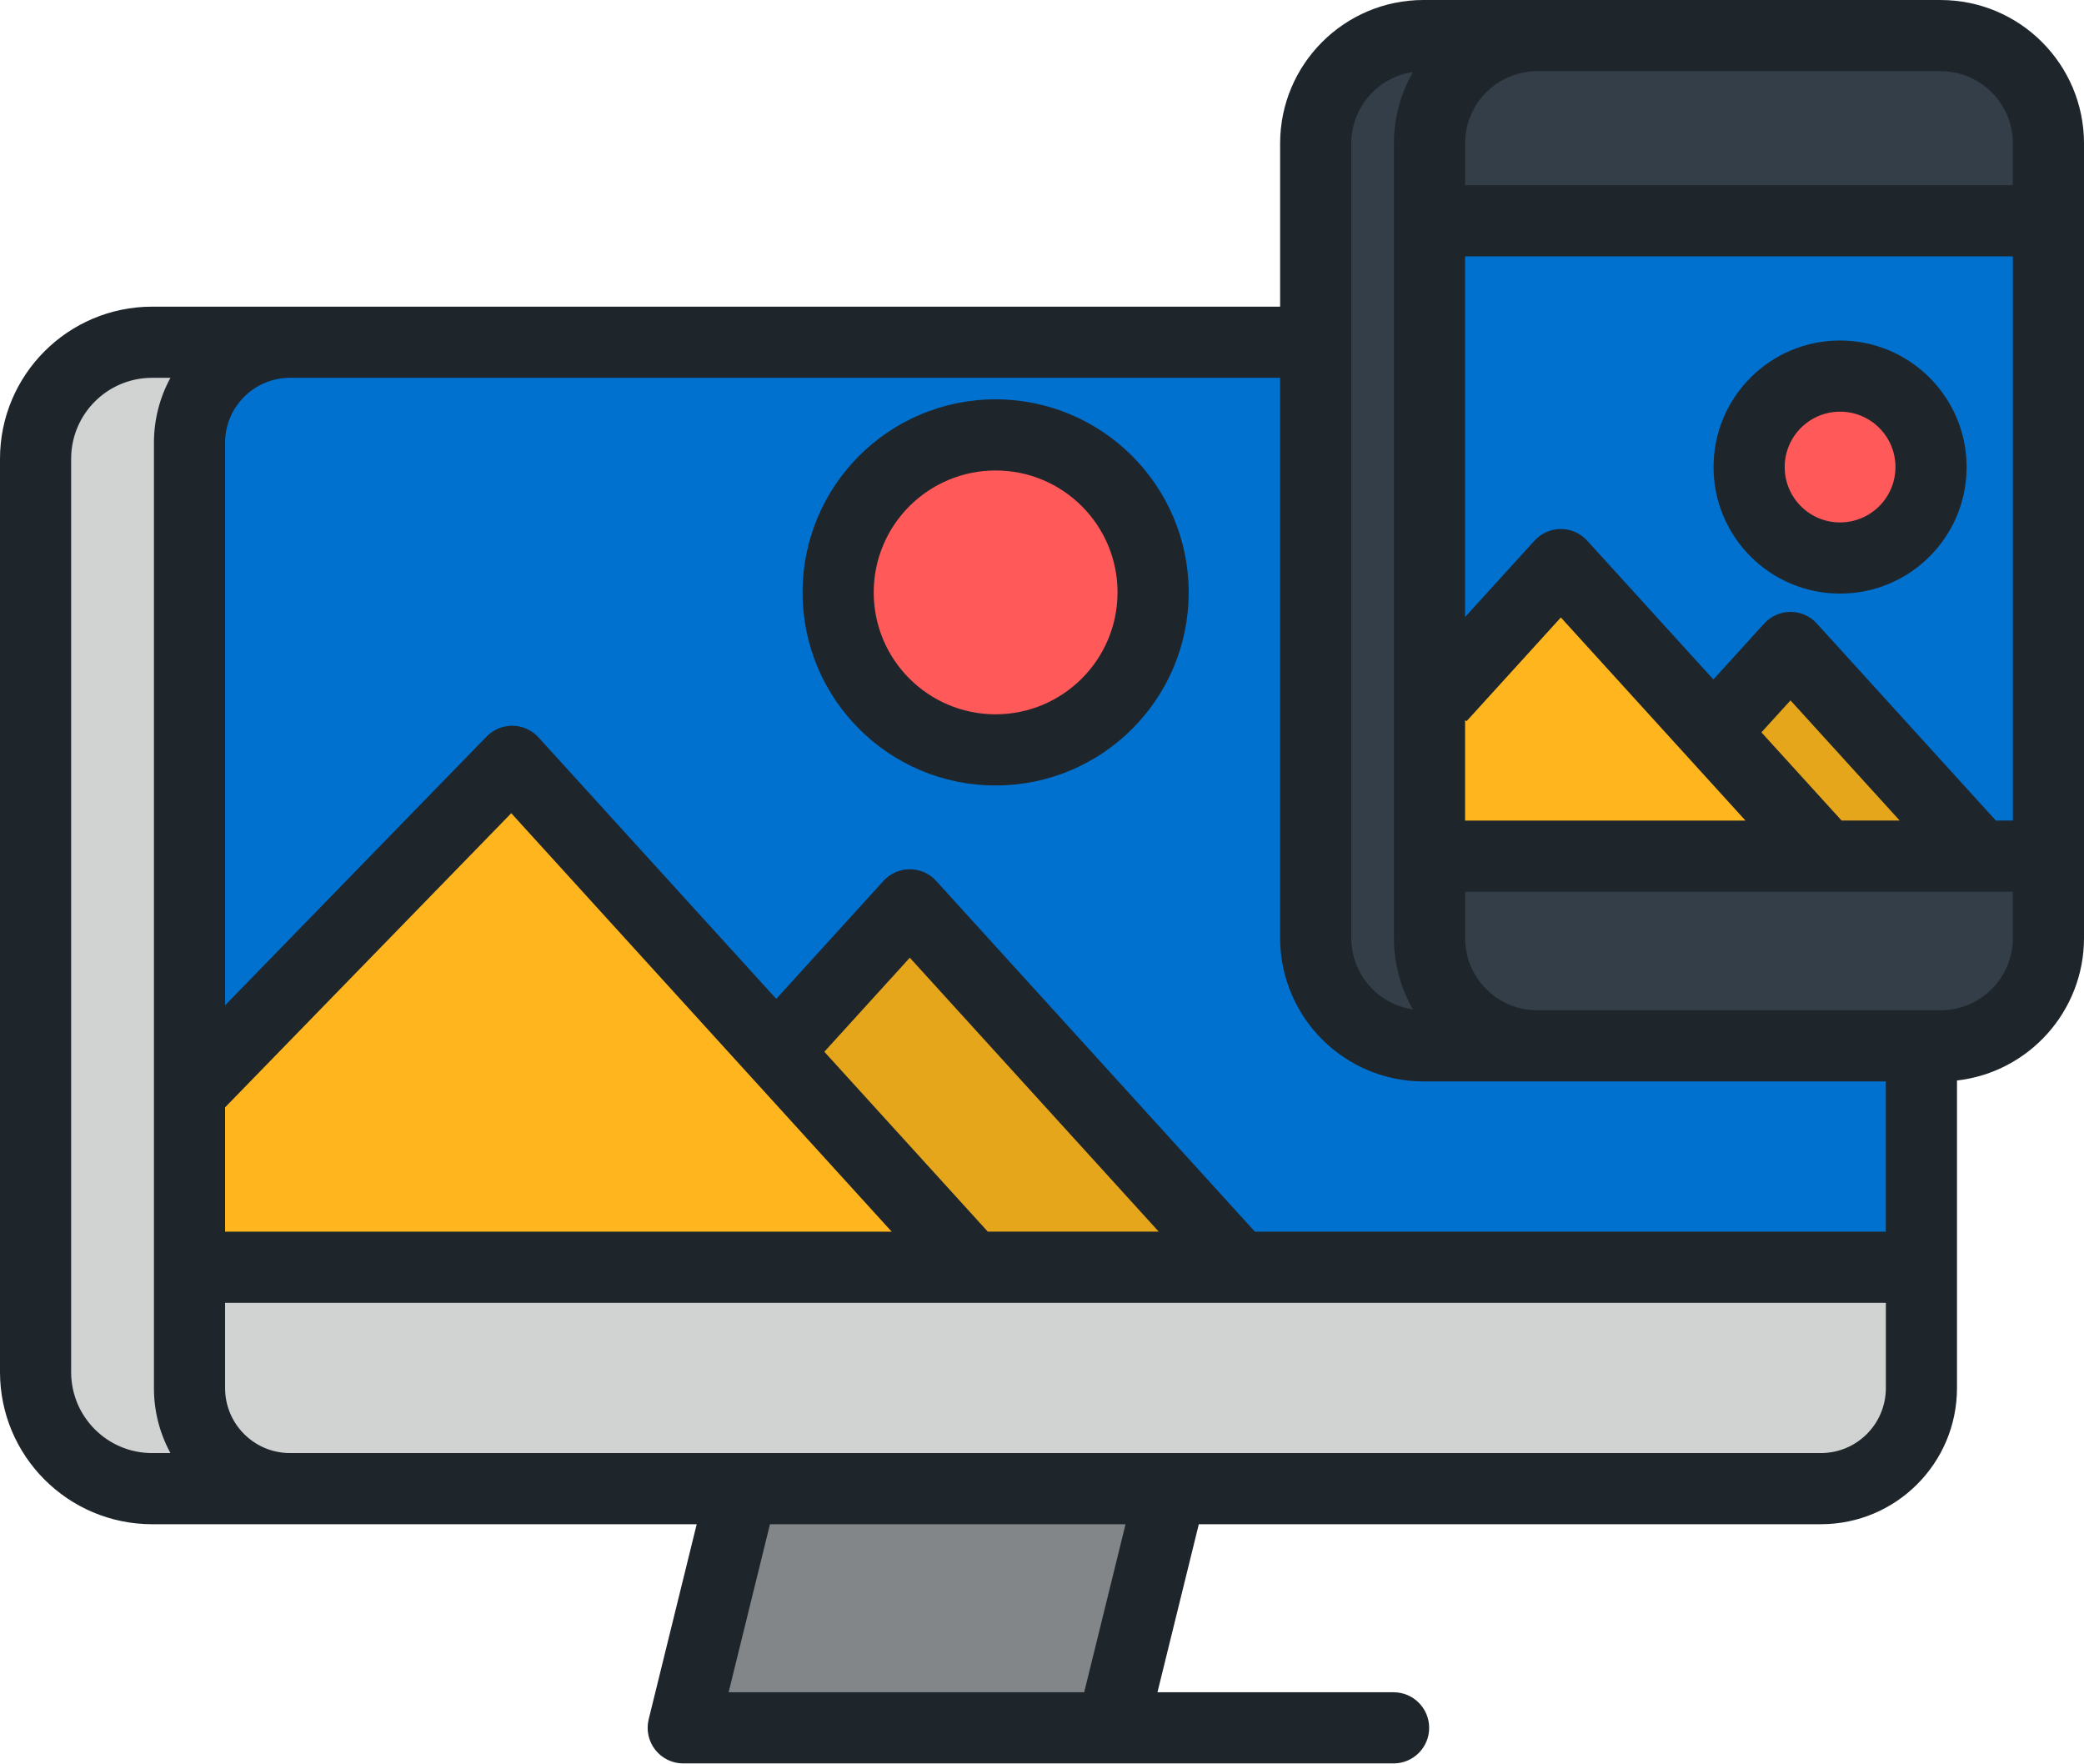
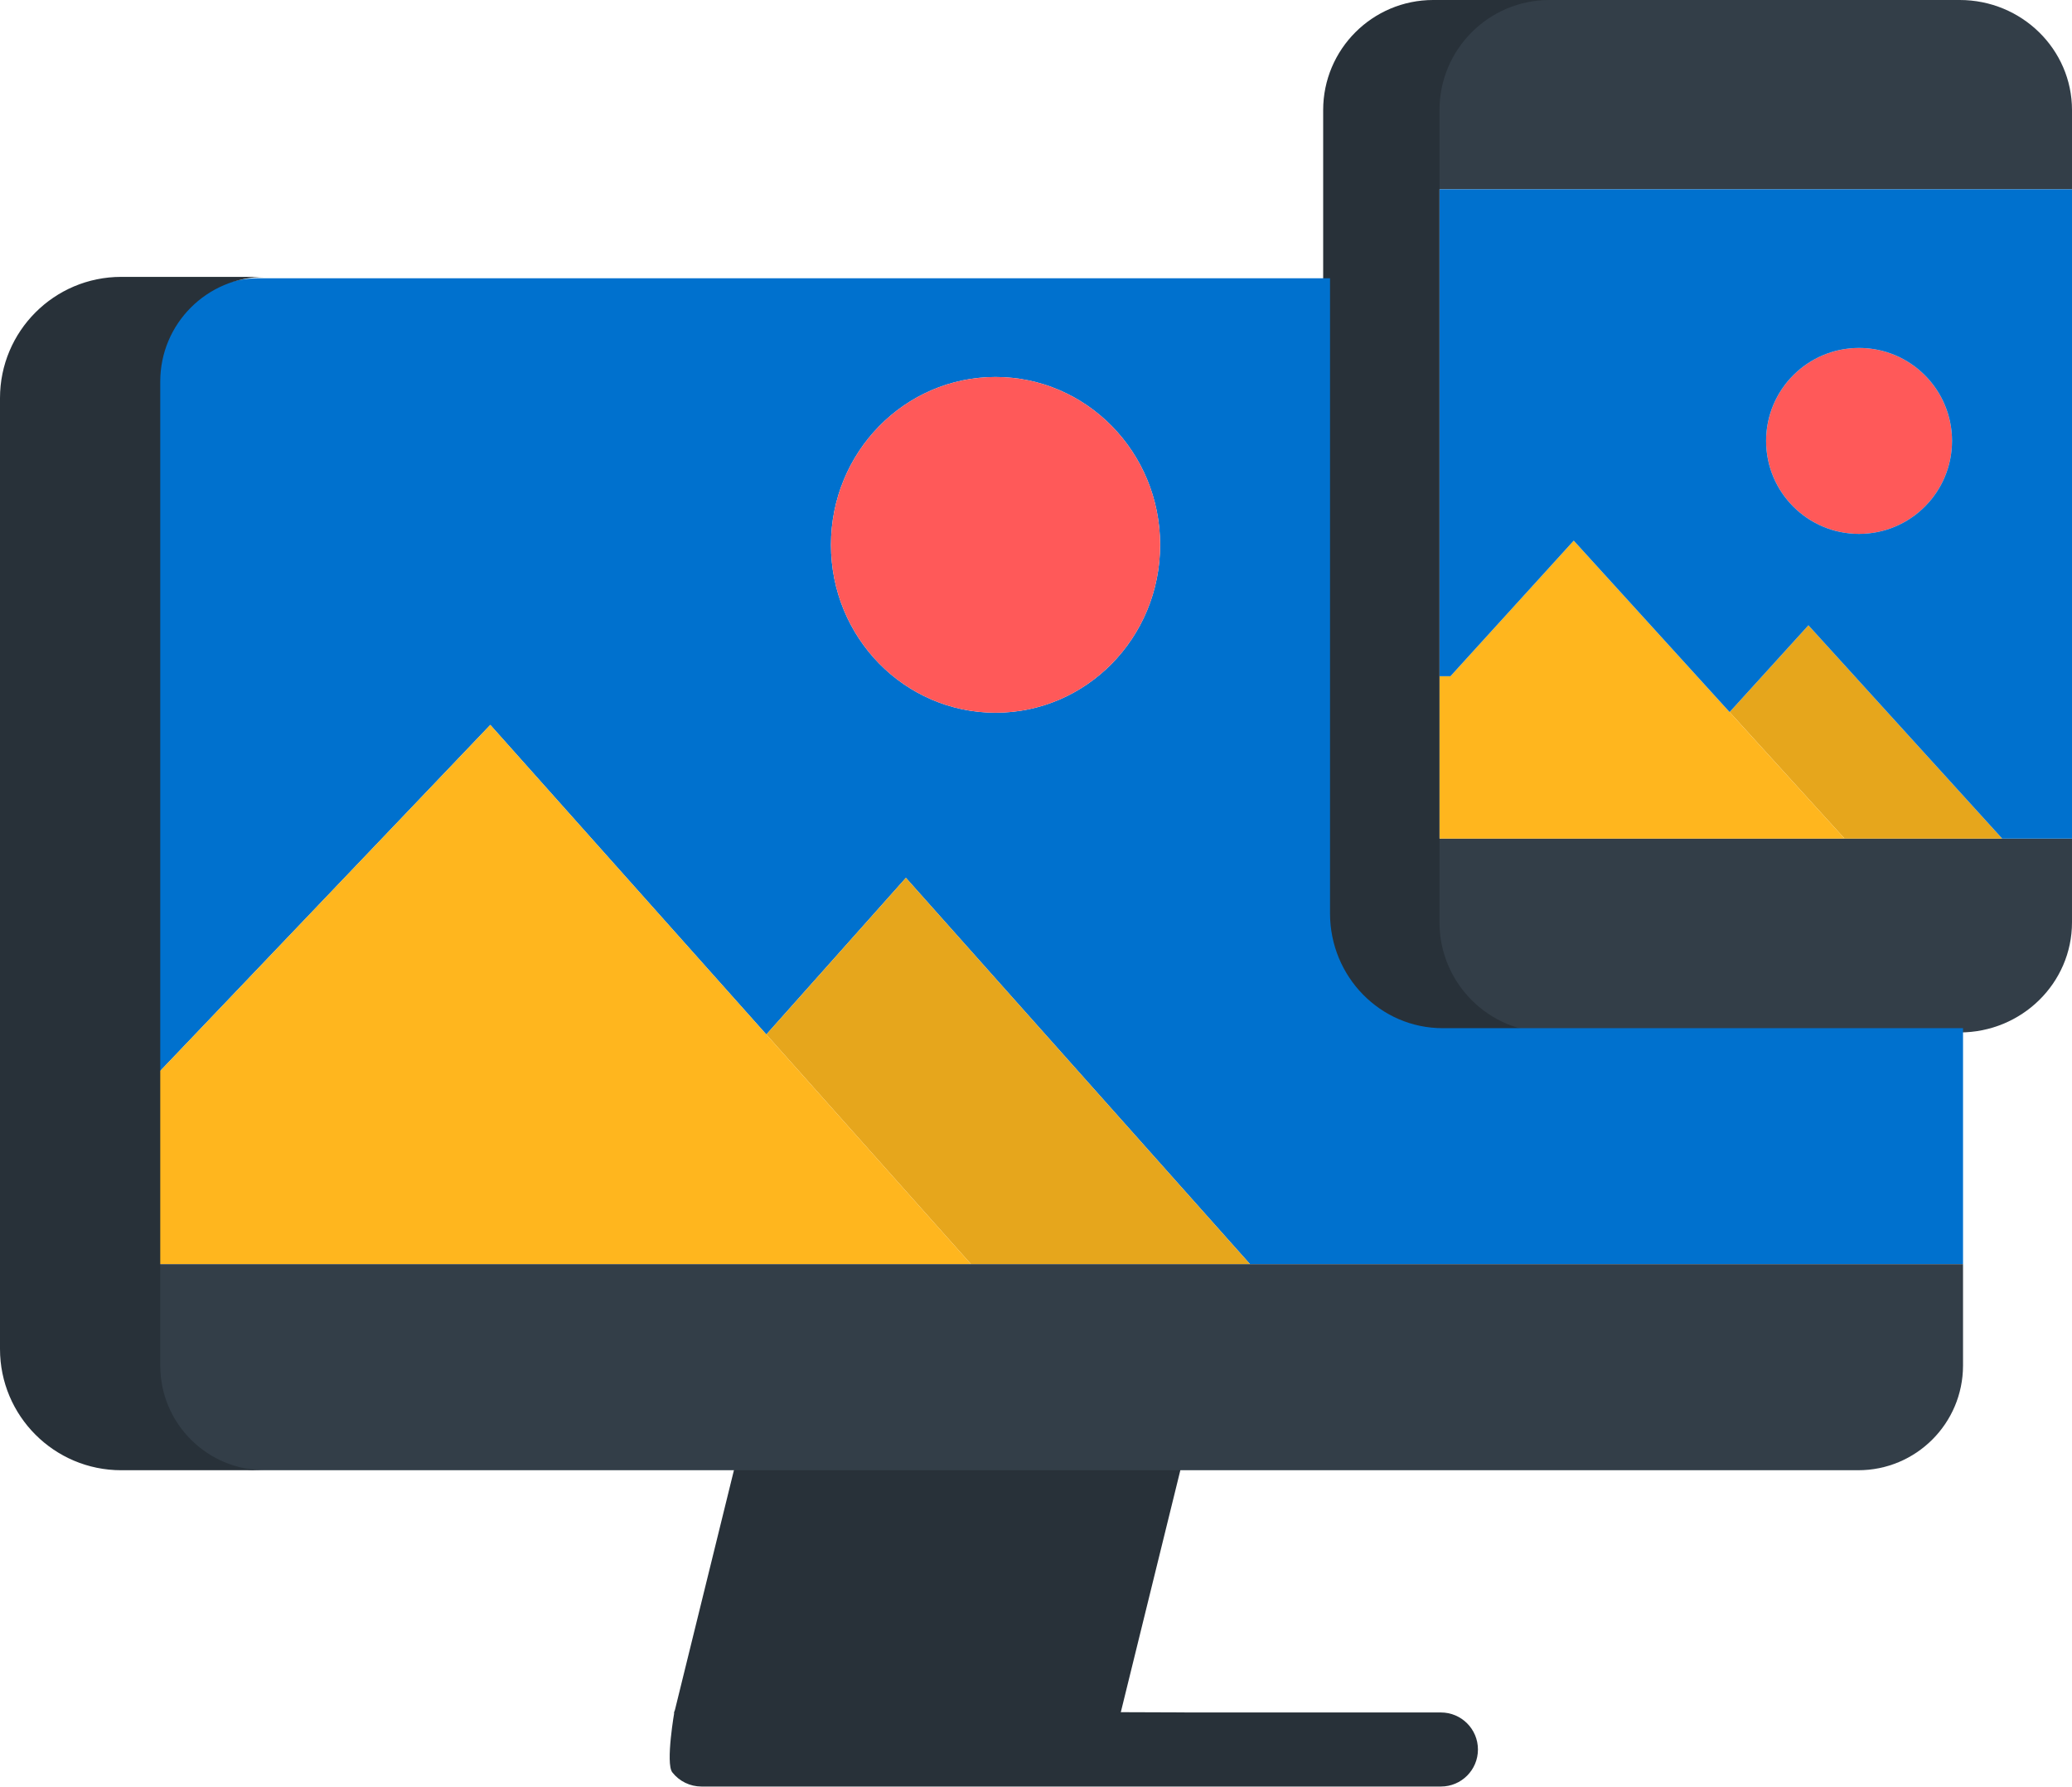
- <svg xmlns="http://www.w3.org/2000/svg" id="Group_2795" data-name="Group 2795" viewBox="-4562 2084 511.997 433.209">
+ <svg xmlns="http://www.w3.org/2000/svg" id="Group_2946" data-name="Group 2946" viewBox="-1664.528 1858.912 683.258 589.088">
  <defs>
    <style>
      .cls-1 {
-         fill: #828689;
+         fill: #333e48;
      }

      .cls-2 {
-         fill: #333e48;
+         fill: #e6a61c;
      }

      .cls-3 {
-         fill: #e6a61c;
+         fill: #ffb61e;
      }

      .cls-4 {
-         fill: #ffb61e;
+         fill: #ff5959;
      }

      .cls-5 {
-         fill: #ff5959;
+         fill: #0071ce;
      }

      .cls-6 {
-         fill: #0071ce;
-       }
- 
-       .cls-7 {
-         fill: #d1d3d3;
-       }
- 
-       .cls-8 {
-         fill: #1e252b;
+         fill: #283139;
      }
    </style>
  </defs>
-   <path id="Path_7062" data-name="Path 7062" class="cls-1" d="M287.676,405.1l-14.461,58.764H167.852L182.325,405.1Z" transform="translate(-4562 2044.606)" />
-   <path id="Path_7063" data-name="Path 7063" class="cls-2" d="M349.7,48.138h27.966A26.467,26.467,0,0,0,351.206,74.6V269.863a26.467,26.467,0,0,0,26.463,26.463H349.7a26.467,26.467,0,0,1-26.463-26.463V74.613A26.469,26.469,0,0,1,349.7,48.138Z" transform="translate(-4562 2044.606)" />
-   <path id="Union_5" data-name="Union 5" class="cls-2" d="M120.849,248.189H26.463A26.467,26.467,0,0,1,0,221.725V201.578H152.055v20.146a26.467,26.467,0,0,1-26.463,26.464ZM0,45.5V26.463A26.467,26.467,0,0,1,26.464,0h99.129a26.467,26.467,0,0,1,26.464,26.463V45.5Z" transform="translate(-4210.795 2092.744)" />
-   <path id="Path_7066" data-name="Path 7066" class="cls-3" d="M439.894,198.457l46.575,51.259H448.575l-27.628-30.4Z" transform="translate(-4562 2044.606)" />
-   <path id="Path_7067" data-name="Path 7067" class="cls-4" d="M420.947,219.315l27.628,30.4H351.206V210.7h2.622l29.644-32.6Z" transform="translate(-4562 2044.606)" />
-   <path id="Path_7068" data-name="Path 7068" class="cls-5" d="M452.071,131.78a22.35,22.35,0,1,1-22.35,22.35A22.355,22.355,0,0,1,452.071,131.78Z" transform="translate(-4562 2044.606)" />
-   <path id="Union_4" data-name="Union 4" class="cls-6" d="M257.872,257.08l-80.9-89.049-32.814,36.111L79.261,132.781,0,214.245V54.511A24.684,24.684,0,0,1,24.68,29.831h252V176.223a26.467,26.467,0,0,0,26.463,26.464H425.495V257.08ZM159.349,91.287a38.693,38.693,0,1,0,38.7-38.7A38.691,38.691,0,0,0,159.349,91.287ZM439.91,156.075l-46.575-51.26-18.947,20.858L336.913,84.458l-29.644,32.6h-2.622V0H456.7V156.075ZM383.16,60.489a22.35,22.35,0,1,0,22.351-22.35A22.354,22.354,0,0,0,383.16,60.489Z" transform="translate(-4515.44 2138.247)" />
-   <path id="Path_7071" data-name="Path 7071" class="cls-5" d="M244.608,146.23a38.692,38.692,0,1,1-38.7,38.7A38.69,38.69,0,0,1,244.608,146.23Z" transform="translate(-4562 2044.606)" />
-   <path id="Path_7072" data-name="Path 7072" class="cls-3" d="M223.528,261.672l80.9,89.049h-65.6l-48.113-52.938Z" transform="translate(-4562 2044.606)" />
-   <path id="Path_7073" data-name="Path 7073" class="cls-4" d="M190.715,297.783l48.113,52.938H46.56V307.886l79.261-81.463Z" transform="translate(-4562 2044.606)" />
-   <path id="Path_7074" data-name="Path 7074" class="cls-7" d="M37.355,123.472H71.24a24.684,24.684,0,0,0-24.68,24.68V380.435A24.681,24.681,0,0,0,71.24,405.1H37.355A28.615,28.615,0,0,1,8.736,376.5V152.079A28.615,28.615,0,0,1,37.355,123.472Z" transform="translate(-4562 2044.606)" />
-   <path id="Path_7075" data-name="Path 7075" class="cls-7" d="M472.055,350.721v29.714a24.674,24.674,0,0,1-24.68,24.669H71.24a24.681,24.681,0,0,1-24.68-24.669V350.721H472.055Z" transform="translate(-4562 2044.606)" />
-   <path id="Path_7076" data-name="Path 7076" class="cls-8" d="M244.606,137.494a47.431,47.431,0,1,0,47.431,47.431A47.486,47.486,0,0,0,244.606,137.494Zm0,77.383a29.952,29.952,0,1,1,29.952-29.953A29.988,29.988,0,0,1,244.606,214.877Z" transform="translate(-4562 2044.606)" />
-   <path id="Path_7077" data-name="Path 7077" class="cls-8" d="M452.072,123.043a31.087,31.087,0,1,0,31.087,31.087A31.123,31.123,0,0,0,452.072,123.043Zm0,44.7A13.608,13.608,0,1,1,465.68,154.13,13.624,13.624,0,0,1,452.072,167.738Z" transform="translate(-4562 2044.606)" />
-   <path id="Path_7078" data-name="Path 7078" class="cls-8" d="M476.794,39.4,349.7,39.394a35.248,35.248,0,0,0-35.2,35.214V114.73H37.35A37.393,37.393,0,0,0,0,152.08V376.494a37.392,37.392,0,0,0,37.35,37.35H171.167l-11.8,47.928c-.01.041-.014.083-.023.124-.048.21-.086.423-.119.639-.016.1-.035.207-.048.312-.024.207-.035.418-.044.632-.005.107-.015.216-.016.324,0,.021,0,.041,0,.061,0,.261.016.519.038.774,0,.033,0,.066.005.1a8.706,8.706,0,0,0,.148.946c.008.04.021.078.03.119.061.267.132.53.216.787.024.073.054.146.08.219.079.22.164.437.26.649.04.087.083.174.126.26.1.193.2.383.3.567.054.091.107.181.164.27.114.179.237.352.364.522.043.058.079.121.125.179.02.024.043.047.063.071.154.192.317.374.486.552.045.048.086.1.133.146a8.475,8.475,0,0,0,.683.616c.063.051.129.1.193.146.182.14.367.275.559.4.083.054.169.1.254.154.183.111.369.217.562.313.089.045.178.087.268.129.2.092.4.175.6.252.09.034.179.068.269.1.212.072.428.133.646.189.089.023.175.049.263.068.231.051.465.09.7.121.079.01.157.027.238.036a8.91,8.91,0,0,0,.957.055h174.53a8.739,8.739,0,0,0,0-17.478H284.363l10.161-41.278,152.849-.005a33.452,33.452,0,0,0,33.42-33.408v-75.6A35.251,35.251,0,0,0,512,269.862V74.605A35.241,35.241,0,0,0,476.794,39.4Zm17.727,35.206v10.3H359.942v-10.3a17.746,17.746,0,0,1,17.727-17.726h99.125A17.744,17.744,0,0,1,494.521,74.605ZM359.942,216.27l.348.316,23.179-25.5,45.358,49.893H359.943V216.27Zm92.505,24.708-19.7-21.665,7.142-7.859,26.829,29.523H452.447Zm37.894,0-43.979-48.4a8.74,8.74,0,0,0-12.936,0L420.94,206.32l-31.006-34.107a8.737,8.737,0,0,0-12.933,0l-17.059,18.768v-88.6H494.52V240.977ZM331.98,74.609a17.743,17.743,0,0,1,15.175-17.53,34.983,34.983,0,0,0-4.693,17.527V269.86a34.979,34.979,0,0,0,4.688,17.519,17.737,17.737,0,0,1-15.171-17.519V74.609ZM349.7,305.063l113.613,0v36.91H308.3L229.991,255.8a8.739,8.739,0,0,0-12.935,0l-26.344,28.987L132.289,220.54a8.738,8.738,0,0,0-6.318-2.858,8.826,8.826,0,0,0-6.411,2.644L55.3,286.369V148.148A15.957,15.957,0,0,1,71.209,132.21H314.5V269.86A35.242,35.242,0,0,0,349.7,305.063ZM55.3,311.432l70.306-72.26,93.467,102.8H55.3Zm187.393,30.544-40.171-44.2,21-23.107,61.163,67.3H242.694ZM17.479,376.494V152.08A19.893,19.893,0,0,1,37.35,132.209h4.525a33.216,33.216,0,0,0-4.053,15.938V380.43a33.186,33.186,0,0,0,4.053,15.934H37.35A19.892,19.892,0,0,1,17.479,376.494Zm248.885,78.628H179.006l10.161-41.278h87.358Zm181.012-58.761H71.242A15.953,15.953,0,0,1,55.3,380.432V359.455H463.317v20.977A15.954,15.954,0,0,1,447.376,396.361Zm29.418-108.775-99.193,0a17.745,17.745,0,0,1-17.66-17.724v-11.4H494.52v11.4A17.745,17.745,0,0,1,476.794,287.586Z" transform="translate(-4562 2044.606)" />
+   <g id="Group_2926" data-name="Group 2926" transform="translate(606 -352.038)">
+     <path id="Union_5" data-name="Union 5" class="cls-1" d="M169.168,340.438H37.043C16.59,340.438,0,324.182,0,304.138V276.5H212.851v27.635c0,20.044-16.59,36.3-37.043,36.3ZM0,62.416V36.3C0,16.256,16.591,0,37.044,0H175.808c20.455,0,37.045,16.256,37.045,36.3V62.416Z" transform="translate(-1800.122 2210.949)" />
+     <path id="Path_7066" data-name="Path 7066" class="cls-2" d="M446.936,198.457l63.886,70.312H458.844l-37.9-41.7Z" transform="translate(-2121.126 2218.683)" />
+     <path id="Path_7067" data-name="Path 7067" class="cls-3" d="M446.869,234.635l37.9,41.7H351.206V222.822h3.6L395.465,178.1Z" transform="translate(-2147.048 2211.117)" />
+     <path id="Path_7068" data-name="Path 7068" class="cls-4" d="M460.378,131.78a30.657,30.657,0,1,1-30.657,30.657A30.664,30.664,0,0,1,460.378,131.78Z" transform="translate(-2117.865 2193.9)" />
+     <path id="Path_7069" data-name="Path 7069" class="cls-5" d="M208.571,0V214.087H185.539l-63.887-70.313L95.663,172.384l-51.4-56.534L3.6,160.573H0V0ZM169.01,82.972a30.657,30.657,0,1,0-30.657,30.657A30.664,30.664,0,0,0,169.01,82.972Z" transform="translate(-1795.841 2273.365)" />
+     <path id="Path_7063" data-name="Path 7063" class="cls-6" d="M359.539,48.138H397.9a36.3,36.3,0,0,0-36.3,36.3V352.276a36.3,36.3,0,0,0,36.3,36.3H359.539a36.3,36.3,0,0,1-36.3-36.3V84.453A36.307,36.307,0,0,1,359.539,48.138Z" transform="translate(-2157.443 2162.811)" />
+   </g>
+   <path id="Path_7070" data-name="Path 7070" class="cls-5" d="M596.817,247.27v77.811H361.7L248.223,197.7,202.2,249.353,111.175,147.271,0,263.806V35.3C0,15.8,15.51,0,34.617,0H388.081V209.415c0,20.9,16.623,37.856,37.118,37.856H596.817ZM332.053,87.913c0-30.571-24.288-55.358-54.264-55.358S223.51,57.342,223.51,87.913s24.3,55.342,54.279,55.342S332.053,118.485,332.053,87.913Z" transform="translate(-1614.022 1950.668)" />
+   <path id="Path_7071" data-name="Path 7071" class="cls-4" d="M260.189,146.23c29.976,0,54.264,24.786,54.264,55.358s-24.288,55.342-54.264,55.342-54.279-24.771-54.279-55.342S230.214,146.23,260.189,146.23Z" transform="translate(-1596.421 1836.993)" />
+   <path id="Path_7072" data-name="Path 7072" class="cls-2" d="M236.74,261.672,350.219,389.057H258.2l-67.485-75.728Z" transform="translate(-1602.539 1886.692)" />
+   <path id="Path_7073" data-name="Path 7073" class="cls-3" d="M248.758,328.5l67.485,75.728H46.56V342.956L157.735,226.423Z" transform="translate(-1660.582 1871.517)" />
+   <path id="Path_7022" data-name="Path 7022" class="cls-6" d="M346.159,374.677l-20.2,82.085H178.748l20.2-82.085Z" transform="translate(-1620.967 1967.027)" />
+   <path id="Path_7024" data-name="Path 7024" class="cls-6" d="M225.653,540.425s-3.06,17.394-.746,20.347a12.213,12.213,0,0,0,9.61,4.679H478.361a12.211,12.211,0,0,0,0-24.422H397.3Z" transform="translate(-1667.736 1882.549)" />
+   <path id="Path_7023" data-name="Path 7023" class="cls-1" d="M646.048,322.882v33.473a34.545,34.545,0,0,1-34.6,34.482H84.181a34.555,34.555,0,0,1-34.6-34.482V322.882H646.048Z" transform="translate(-1663.253 1952.867)" />
+   <path id="Path_7021" data-name="Path 7021" class="cls-6" d="M49.274,74.756H96.633a34.487,34.487,0,0,0-34.482,34.482V433.771a34.5,34.5,0,0,0,34.482,34.482H49.274A39.979,39.979,0,0,1,9.305,428.269V114.74A39.979,39.979,0,0,1,49.274,74.756Z" transform="translate(-1673.833 1875.452)" />
</svg>
